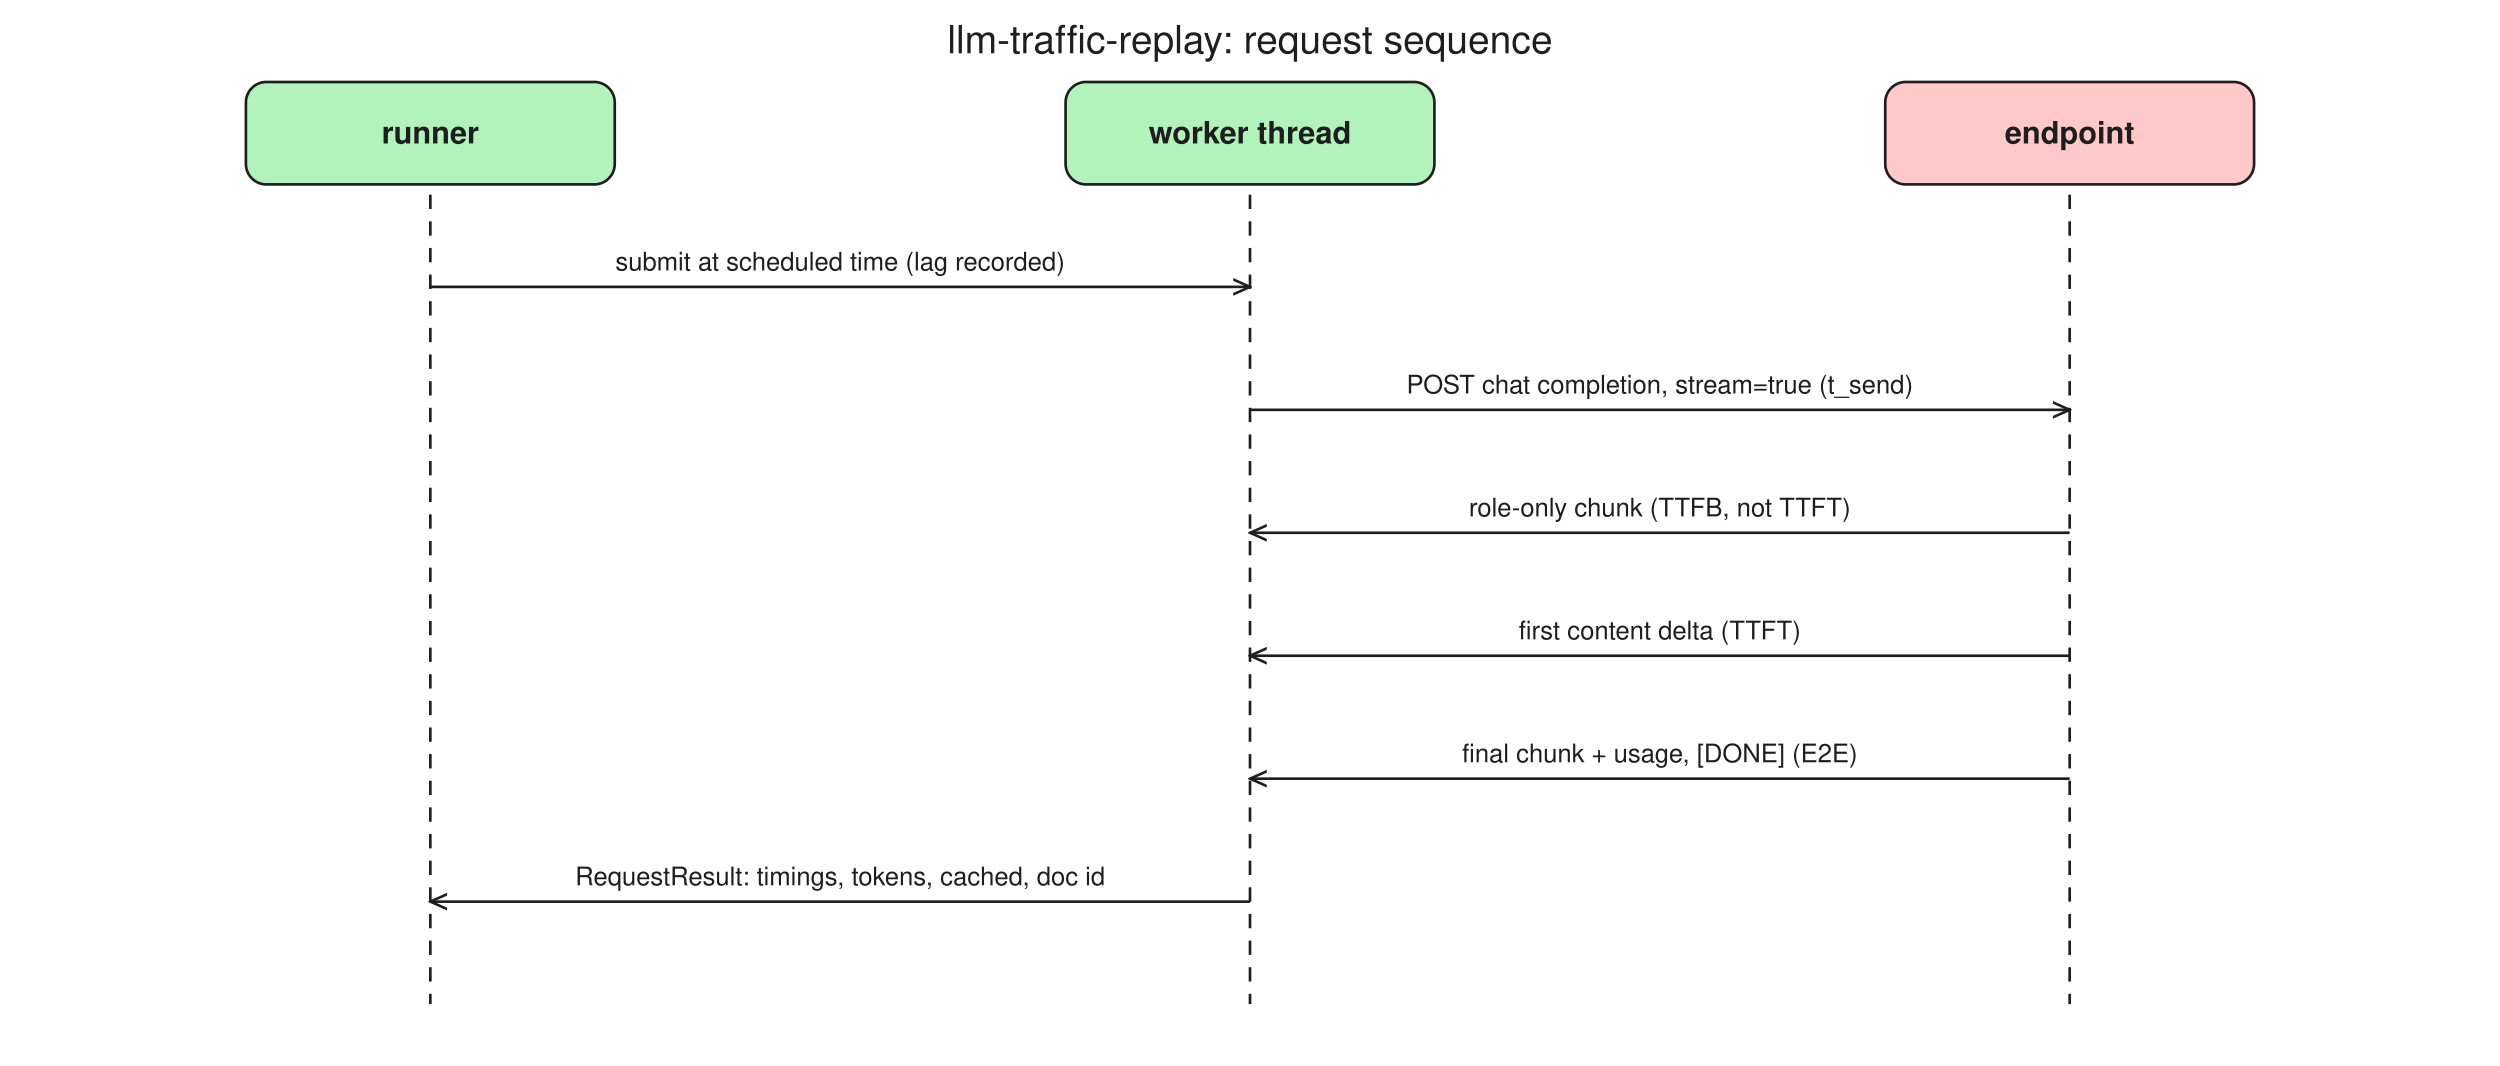
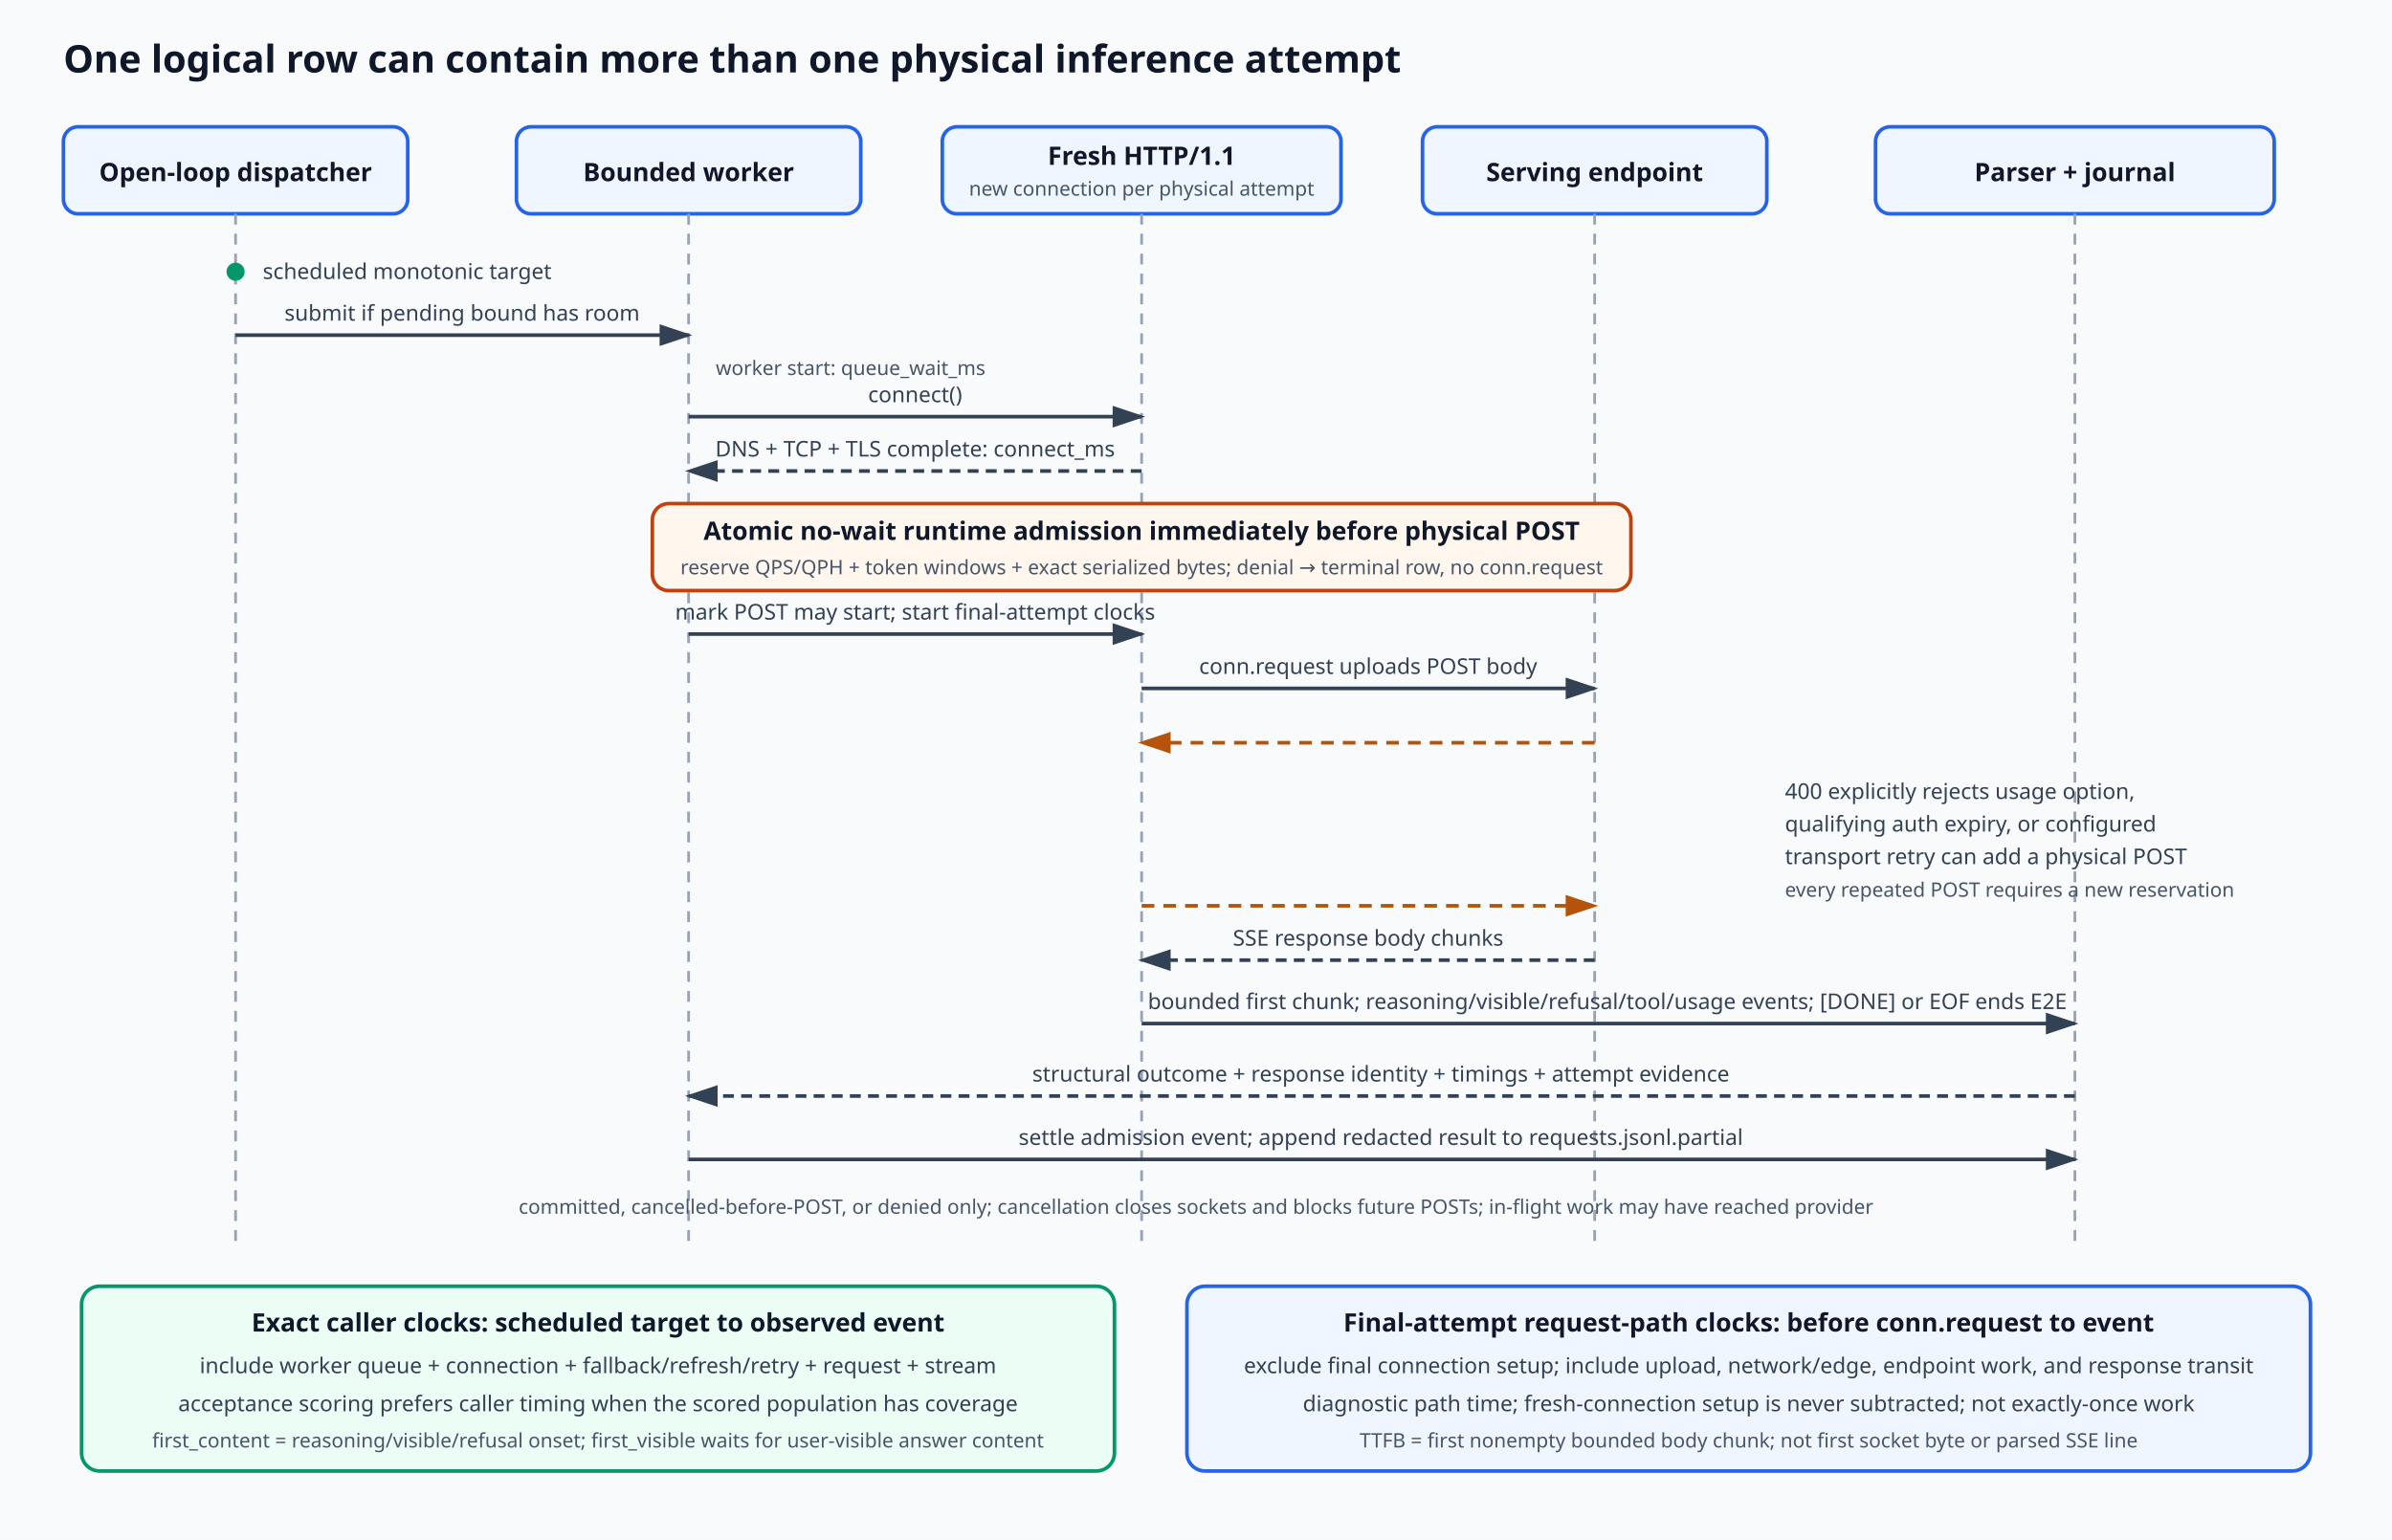
- <svg xmlns="http://www.w3.org/2000/svg" viewBox="0 0 1220 520" width="1220" height="520">
+ <svg xmlns="http://www.w3.org/2000/svg" width="1320" height="850" viewBox="0 0 1320 850" role="img" aria-labelledby="title desc">
  <defs>
-     <marker id="ah" viewBox="0 0 10 10" refX="9" refY="5" markerWidth="7" markerHeight="7" orient="auto-start-reverse">
-       <path d="M 0 1 L 9 5 L 0 9" fill="none" stroke="#1e1e1e" stroke-width="1.4" stroke-linecap="round" />
+     <marker id="arrow" markerWidth="10" markerHeight="10" refX="8" refY="3" orient="auto">
+       <path d="M0,0 L0,6 L9,3 z" fill="#334155" />
    </marker>
+     <marker id="warnArrow" markerWidth="10" markerHeight="10" refX="8" refY="3" orient="auto">
+       <path d="M0,0 L0,6 L9,3 z" fill="#b45309" />
+     </marker>
+     <style>
+       .bg{fill:#f8fafc}.head{fill:#eff6ff;stroke:#2563eb;stroke-width:2}.life{stroke:#94a3b8;stroke-width:1.5;stroke-dasharray:6 5}.msg{stroke:#334155;stroke-width:2;marker-end:url(#arrow)}.ret{stroke:#334155;stroke-width:2;stroke-dasharray:6 4;marker-end:url(#arrow)}.warn{fill:none;stroke:#b45309;stroke-width:2;stroke-dasharray:7 5;marker-end:url(#warnArrow)}.guard{fill:#fff7ed;stroke:#c2410c;stroke-width:2}.caller{fill:#ecfdf5;stroke:#059669;stroke-width:2}.service{fill:#eff6ff;stroke:#2563eb;stroke-width:2}.journal{fill:#f5f3ff;stroke:#7c3aed;stroke-width:2}.h{font:700 21px system-ui,sans-serif;fill:#0f172a}.t{font:700 14px system-ui,sans-serif;fill:#0f172a}.s{font:12px system-ui,sans-serif;fill:#334155}.tiny{font:11px system-ui,sans-serif;fill:#475569}
+     </style>
  </defs>
-   <rect width="1220" height="520" fill="white" />
-   <text x="610.0" y="26" text-anchor="middle" font-family="-apple-system, BlinkMacSystemFont, Segoe UI, Helvetica, Arial, sans-serif" font-size="19" fill="#1e1e1e">llm-traffic-replay: request sequence</text>
-   <rect x="120" y="40" rx="10" width="180" height="50" fill="#b2f2bb" stroke="#1e1e1e" stroke-width="1.3" />
-   <text x="210.0" y="70.0" text-anchor="middle" font-family="-apple-system, BlinkMacSystemFont, Segoe UI, Helvetica, Arial, sans-serif" font-size="15" font-weight="bold" fill="#1e1e1e">runner</text>
-   <rect x="520" y="40" rx="10" width="180" height="50" fill="#b2f2bb" stroke="#1e1e1e" stroke-width="1.3" />
-   <text x="610.0" y="70.0" text-anchor="middle" font-family="-apple-system, BlinkMacSystemFont, Segoe UI, Helvetica, Arial, sans-serif" font-size="15" font-weight="bold" fill="#1e1e1e">worker thread</text>
-   <rect x="920" y="40" rx="10" width="180" height="50" fill="#ffc9c9" stroke="#1e1e1e" stroke-width="1.3" />
-   <text x="1010.0" y="70.0" text-anchor="middle" font-family="-apple-system, BlinkMacSystemFont, Segoe UI, Helvetica, Arial, sans-serif" font-size="15" font-weight="bold" fill="#1e1e1e">endpoint</text>
-   <path d="M 210 95 L 210 490" stroke="#1e1e1e" stroke-width="1.3" fill="none" stroke-dasharray="7 6" />
-   <path d="M 610 95 L 610 490" stroke="#1e1e1e" stroke-width="1.3" fill="none" stroke-dasharray="7 6" />
-   <path d="M 1010 95 L 1010 490" stroke="#1e1e1e" stroke-width="1.3" fill="none" stroke-dasharray="7 6" />
-   <path d="M 210 140 L 610 140" stroke="#1e1e1e" stroke-width="1.3" fill="none" marker-end="url(#ah)" />
-   <text x="410.0" y="132" text-anchor="middle" font-family="-apple-system, BlinkMacSystemFont, Segoe UI, Helvetica, Arial, sans-serif" font-size="12.5" fill="#1e1e1e">submit at scheduled time (lag recorded)</text>
-   <path d="M 610 200 L 1010 200" stroke="#1e1e1e" stroke-width="1.3" fill="none" marker-end="url(#ah)" />
-   <text x="810.0" y="192" text-anchor="middle" font-family="-apple-system, BlinkMacSystemFont, Segoe UI, Helvetica, Arial, sans-serif" font-size="12.5" fill="#1e1e1e">POST chat completion, stream=true  (t_send)</text>
-   <path d="M 1010 260 L 610 260" stroke="#1e1e1e" stroke-width="1.3" fill="none" marker-end="url(#ah)" />
-   <text x="810.0" y="252" text-anchor="middle" font-family="-apple-system, BlinkMacSystemFont, Segoe UI, Helvetica, Arial, sans-serif" font-size="12.5" fill="#1e1e1e">role-only chunk  (TTFB, not TTFT)</text>
-   <path d="M 1010 320 L 610 320" stroke="#1e1e1e" stroke-width="1.3" fill="none" marker-end="url(#ah)" />
-   <text x="810.0" y="312" text-anchor="middle" font-family="-apple-system, BlinkMacSystemFont, Segoe UI, Helvetica, Arial, sans-serif" font-size="12.5" fill="#1e1e1e">first content delta  (TTFT)</text>
-   <path d="M 1010 380 L 610 380" stroke="#1e1e1e" stroke-width="1.3" fill="none" marker-end="url(#ah)" />
-   <text x="810.0" y="372" text-anchor="middle" font-family="-apple-system, BlinkMacSystemFont, Segoe UI, Helvetica, Arial, sans-serif" font-size="12.5" fill="#1e1e1e">final chunk + usage, [DONE]  (E2E)</text>
-   <path d="M 610 440 L 210 440" stroke="#1e1e1e" stroke-width="1.3" fill="none" marker-end="url(#ah)" />
-   <text x="410.0" y="432" text-anchor="middle" font-family="-apple-system, BlinkMacSystemFont, Segoe UI, Helvetica, Arial, sans-serif" font-size="12.5" fill="#1e1e1e">RequestResult: timings, tokens, cached, doc id</text>
+   <rect class="bg" width="1320" height="850" />
+   <text class="h" x="35" y="40">One logical row can contain more than one physical inference attempt</text>
+   <rect class="head" x="35" y="70" width="190" height="48" rx="8" />
+   <text class="t" x="130" y="100" text-anchor="middle">Open-loop dispatcher</text>
+   <rect class="head" x="285" y="70" width="190" height="48" rx="8" />
+   <text class="t" x="380" y="100" text-anchor="middle">Bounded worker</text>
+   <rect class="head" x="520" y="70" width="220" height="48" rx="8" />
+   <text class="t" x="630" y="91" text-anchor="middle">Fresh HTTP/1.1</text>
+   <text class="tiny" x="630" y="108" text-anchor="middle">new connection per physical attempt</text>
+   <rect class="head" x="785" y="70" width="190" height="48" rx="8" />
+   <text class="t" x="880" y="100" text-anchor="middle">Serving endpoint</text>
+   <rect class="head" x="1035" y="70" width="220" height="48" rx="8" />
+   <text class="t" x="1145" y="100" text-anchor="middle">Parser + journal</text>
+   <line class="life" x1="130" y1="118" x2="130" y2="690" />
+   <line class="life" x1="380" y1="118" x2="380" y2="690" />
+   <line class="life" x1="630" y1="118" x2="630" y2="690" />
+   <line class="life" x1="880" y1="118" x2="880" y2="690" />
+   <line class="life" x1="1145" y1="118" x2="1145" y2="690" />
+   <circle cx="130" cy="150" r="5" fill="#059669" />
+   <text class="s" x="145" y="154">scheduled monotonic target</text>
+   <line class="msg" x1="130" y1="185" x2="380" y2="185" />
+   <text class="s" x="255" y="177" text-anchor="middle">submit if pending bound has room</text>
+   <text class="tiny" x="395" y="207">worker start: queue_wait_ms</text>
+   <line class="msg" x1="380" y1="230" x2="630" y2="230" />
+   <text class="s" x="505" y="222" text-anchor="middle">connect()</text>
+   <line class="ret" x1="630" y1="260" x2="380" y2="260" />
+   <text class="s" x="505" y="252" text-anchor="middle">DNS + TCP + TLS complete: connect_ms</text>
+   <rect class="guard" x="360" y="278" width="540" height="48" rx="9" />
+   <text class="t" x="630" y="298" text-anchor="middle">Atomic no-wait runtime admission immediately before physical POST</text>
+   <text class="tiny" x="630" y="317" text-anchor="middle">reserve QPS/QPH + token windows + exact serialized bytes; denial → terminal row, no conn.request</text>
+   <line class="msg" x1="380" y1="350" x2="630" y2="350" />
+   <text class="s" x="505" y="342" text-anchor="middle">mark POST may start; start final-attempt clocks</text>
+   <line class="msg" x1="630" y1="380" x2="880" y2="380" />
+   <text class="s" x="755" y="372" text-anchor="middle">conn.request uploads POST body</text>
+   <line class="warn" x1="880" y1="410" x2="630" y2="410" />
+   <line class="warn" x1="630" y1="500" x2="880" y2="500" />
+   <text class="s" x="985" y="441">400 explicitly rejects usage option,</text>
+   <text class="s" x="985" y="459">qualifying auth expiry, or configured</text>
+   <text class="s" x="985" y="477">transport retry can add a physical POST</text>
+   <text class="tiny" x="985" y="495">every repeated POST requires a new reservation</text>
+   <line class="ret" x1="880" y1="530" x2="630" y2="530" />
+   <text class="s" x="755" y="522" text-anchor="middle">SSE response body chunks</text>
+   <line class="msg" x1="630" y1="565" x2="1145" y2="565" />
+   <text class="s" x="887" y="557" text-anchor="middle">bounded first chunk; reasoning/visible/refusal/tool/usage events; [DONE] or EOF ends E2E</text>
+   <line class="ret" x1="1145" y1="605" x2="380" y2="605" />
+   <text class="s" x="762" y="597" text-anchor="middle">structural outcome + response identity + timings + attempt evidence</text>
+   <line class="msg" x1="380" y1="640" x2="1145" y2="640" />
+   <text class="s" x="762" y="632" text-anchor="middle">settle admission event; append redacted result to requests.jsonl.partial</text>
+   <text class="tiny" x="660" y="670" text-anchor="middle">committed, cancelled-before-POST, or denied only; cancellation closes sockets and blocks future POSTs; in-flight work may have reached provider</text>
+   <rect class="caller" x="45" y="710" width="570" height="102" rx="10" />
+   <text class="t" x="330" y="735" text-anchor="middle">Exact caller clocks: scheduled target to observed event</text>
+   <text class="s" x="330" y="758" text-anchor="middle">include worker queue + connection + fallback/refresh/retry + request + stream</text>
+   <text class="s" x="330" y="779" text-anchor="middle">acceptance scoring prefers caller timing when the scored population has coverage</text>
+   <text class="tiny" x="330" y="799" text-anchor="middle">first_content = reasoning/visible/refusal onset; first_visible waits for user-visible answer content</text>
+   <rect class="service" x="655" y="710" width="620" height="102" rx="10" />
+   <text class="t" x="965" y="735" text-anchor="middle">Final-attempt request-path clocks: before conn.request to event</text>
+   <text class="s" x="965" y="758" text-anchor="middle">exclude final connection setup; include upload, network/edge, endpoint work, and response transit</text>
+   <text class="s" x="965" y="779" text-anchor="middle">diagnostic path time; fresh-connection setup is never subtracted; not exactly-once work</text>
+   <text class="tiny" x="965" y="799" text-anchor="middle">TTFB = first nonempty bounded body chunk; not first socket byte or parsed SSE line</text>
</svg>
